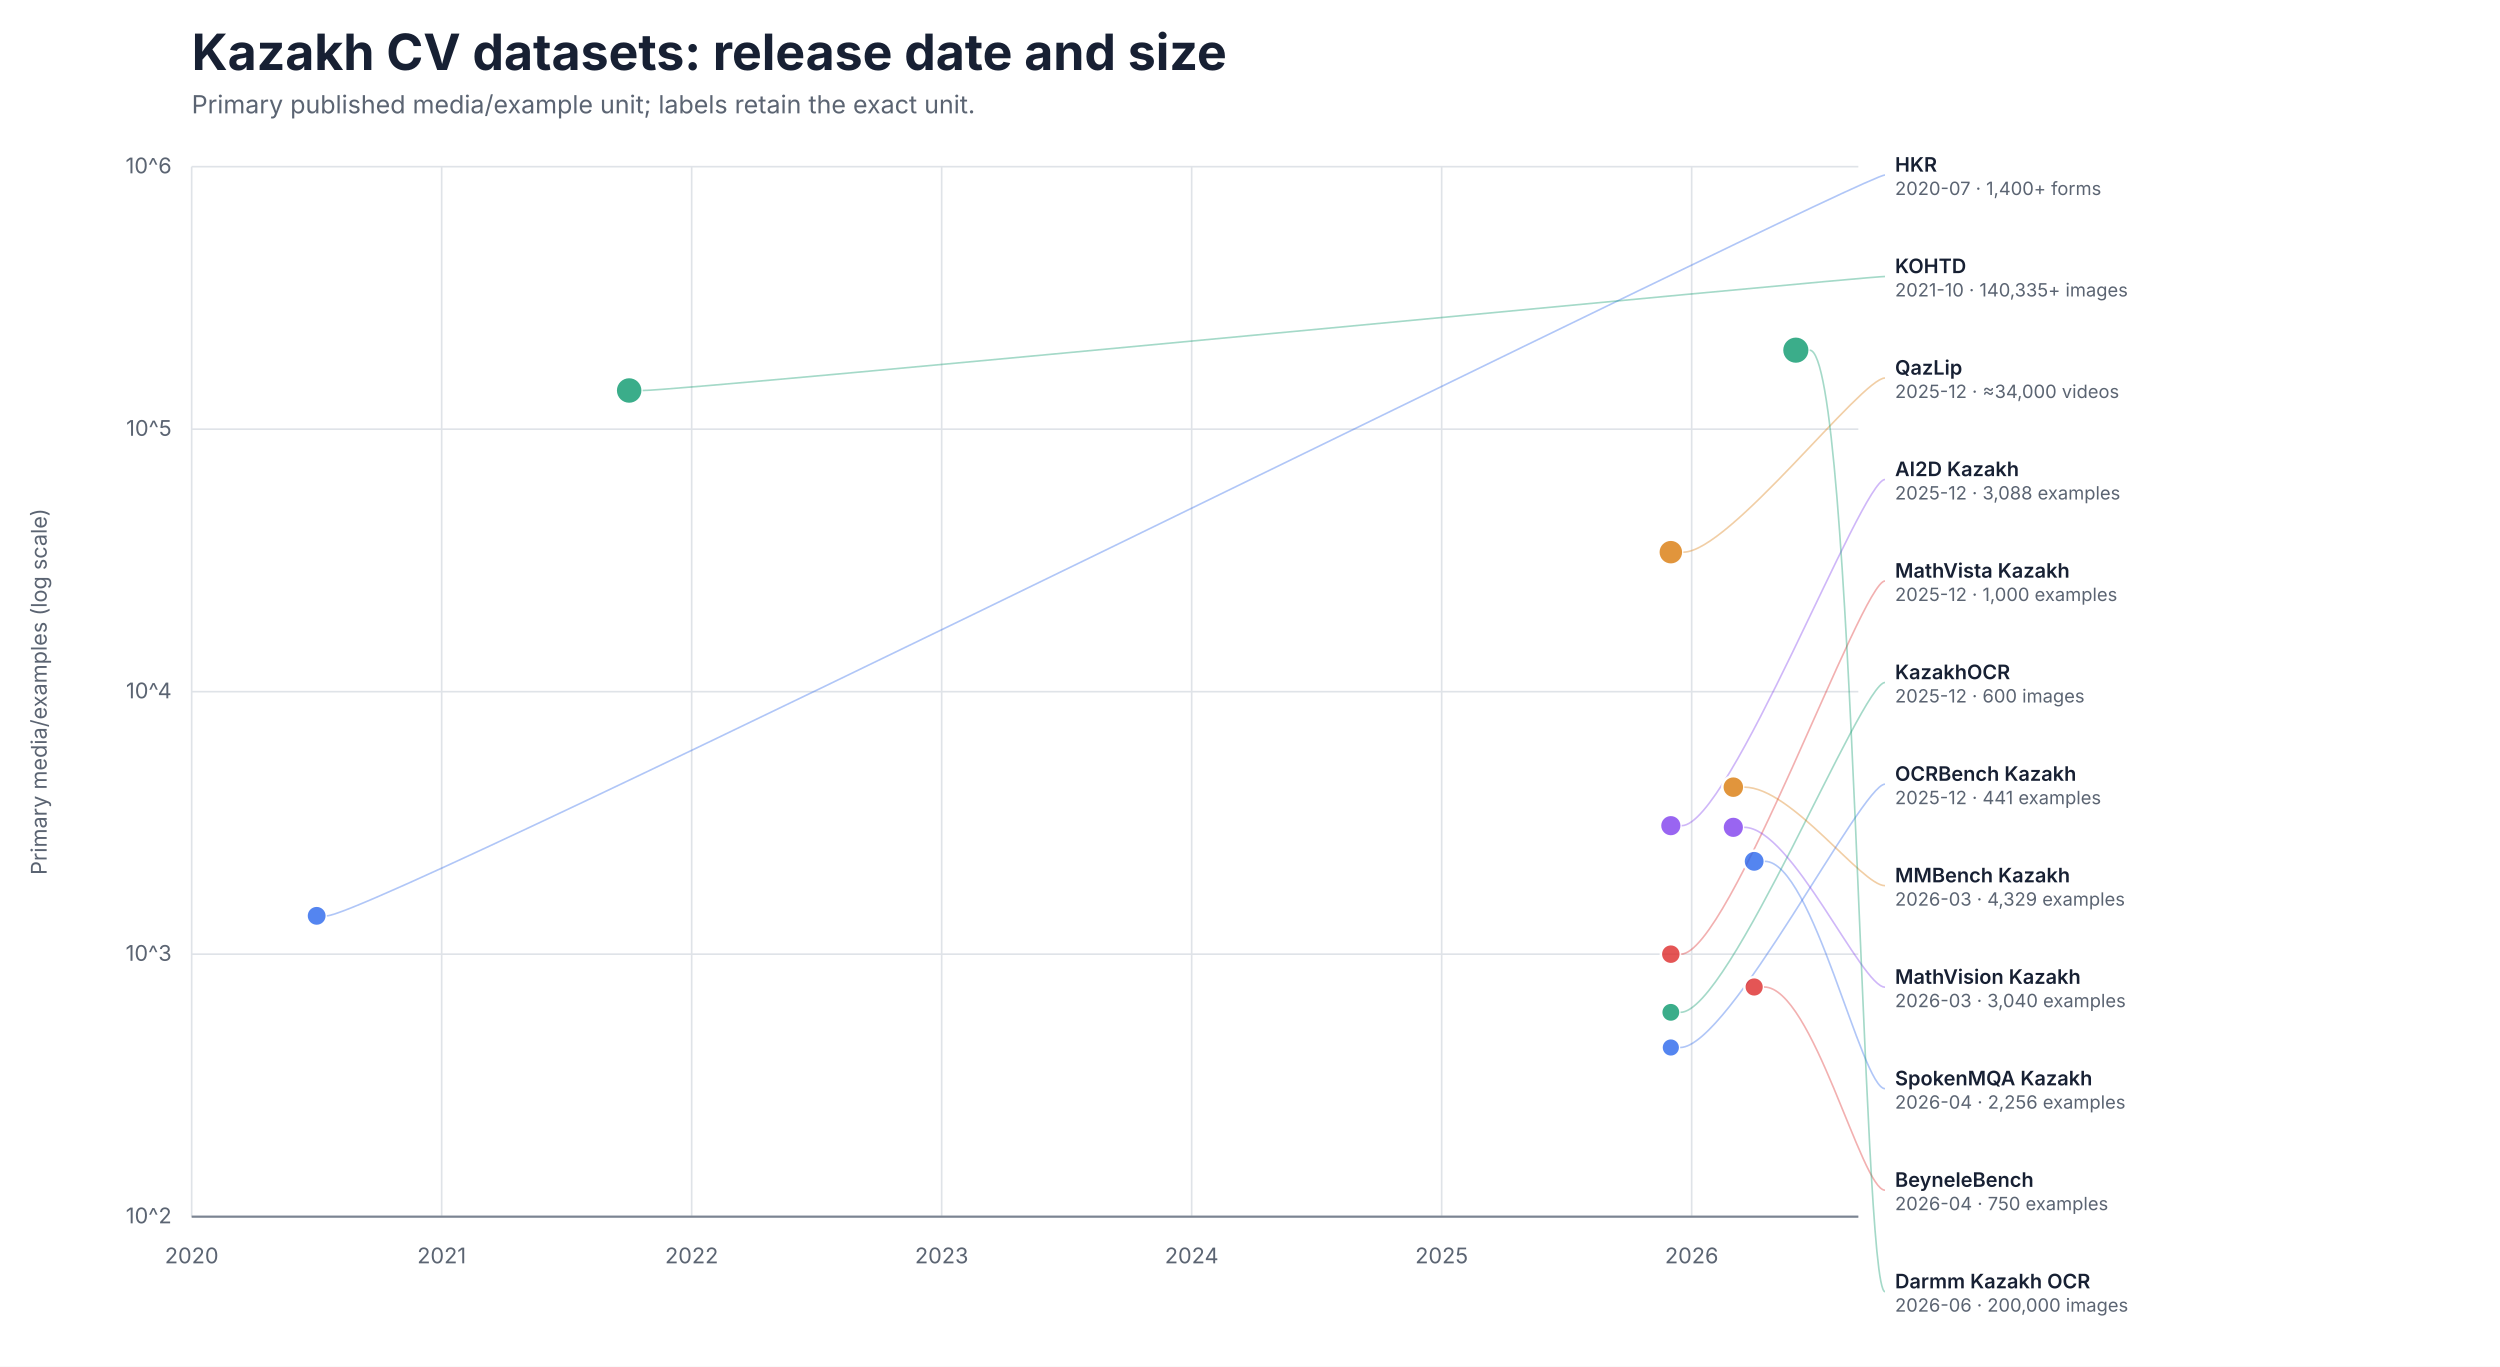
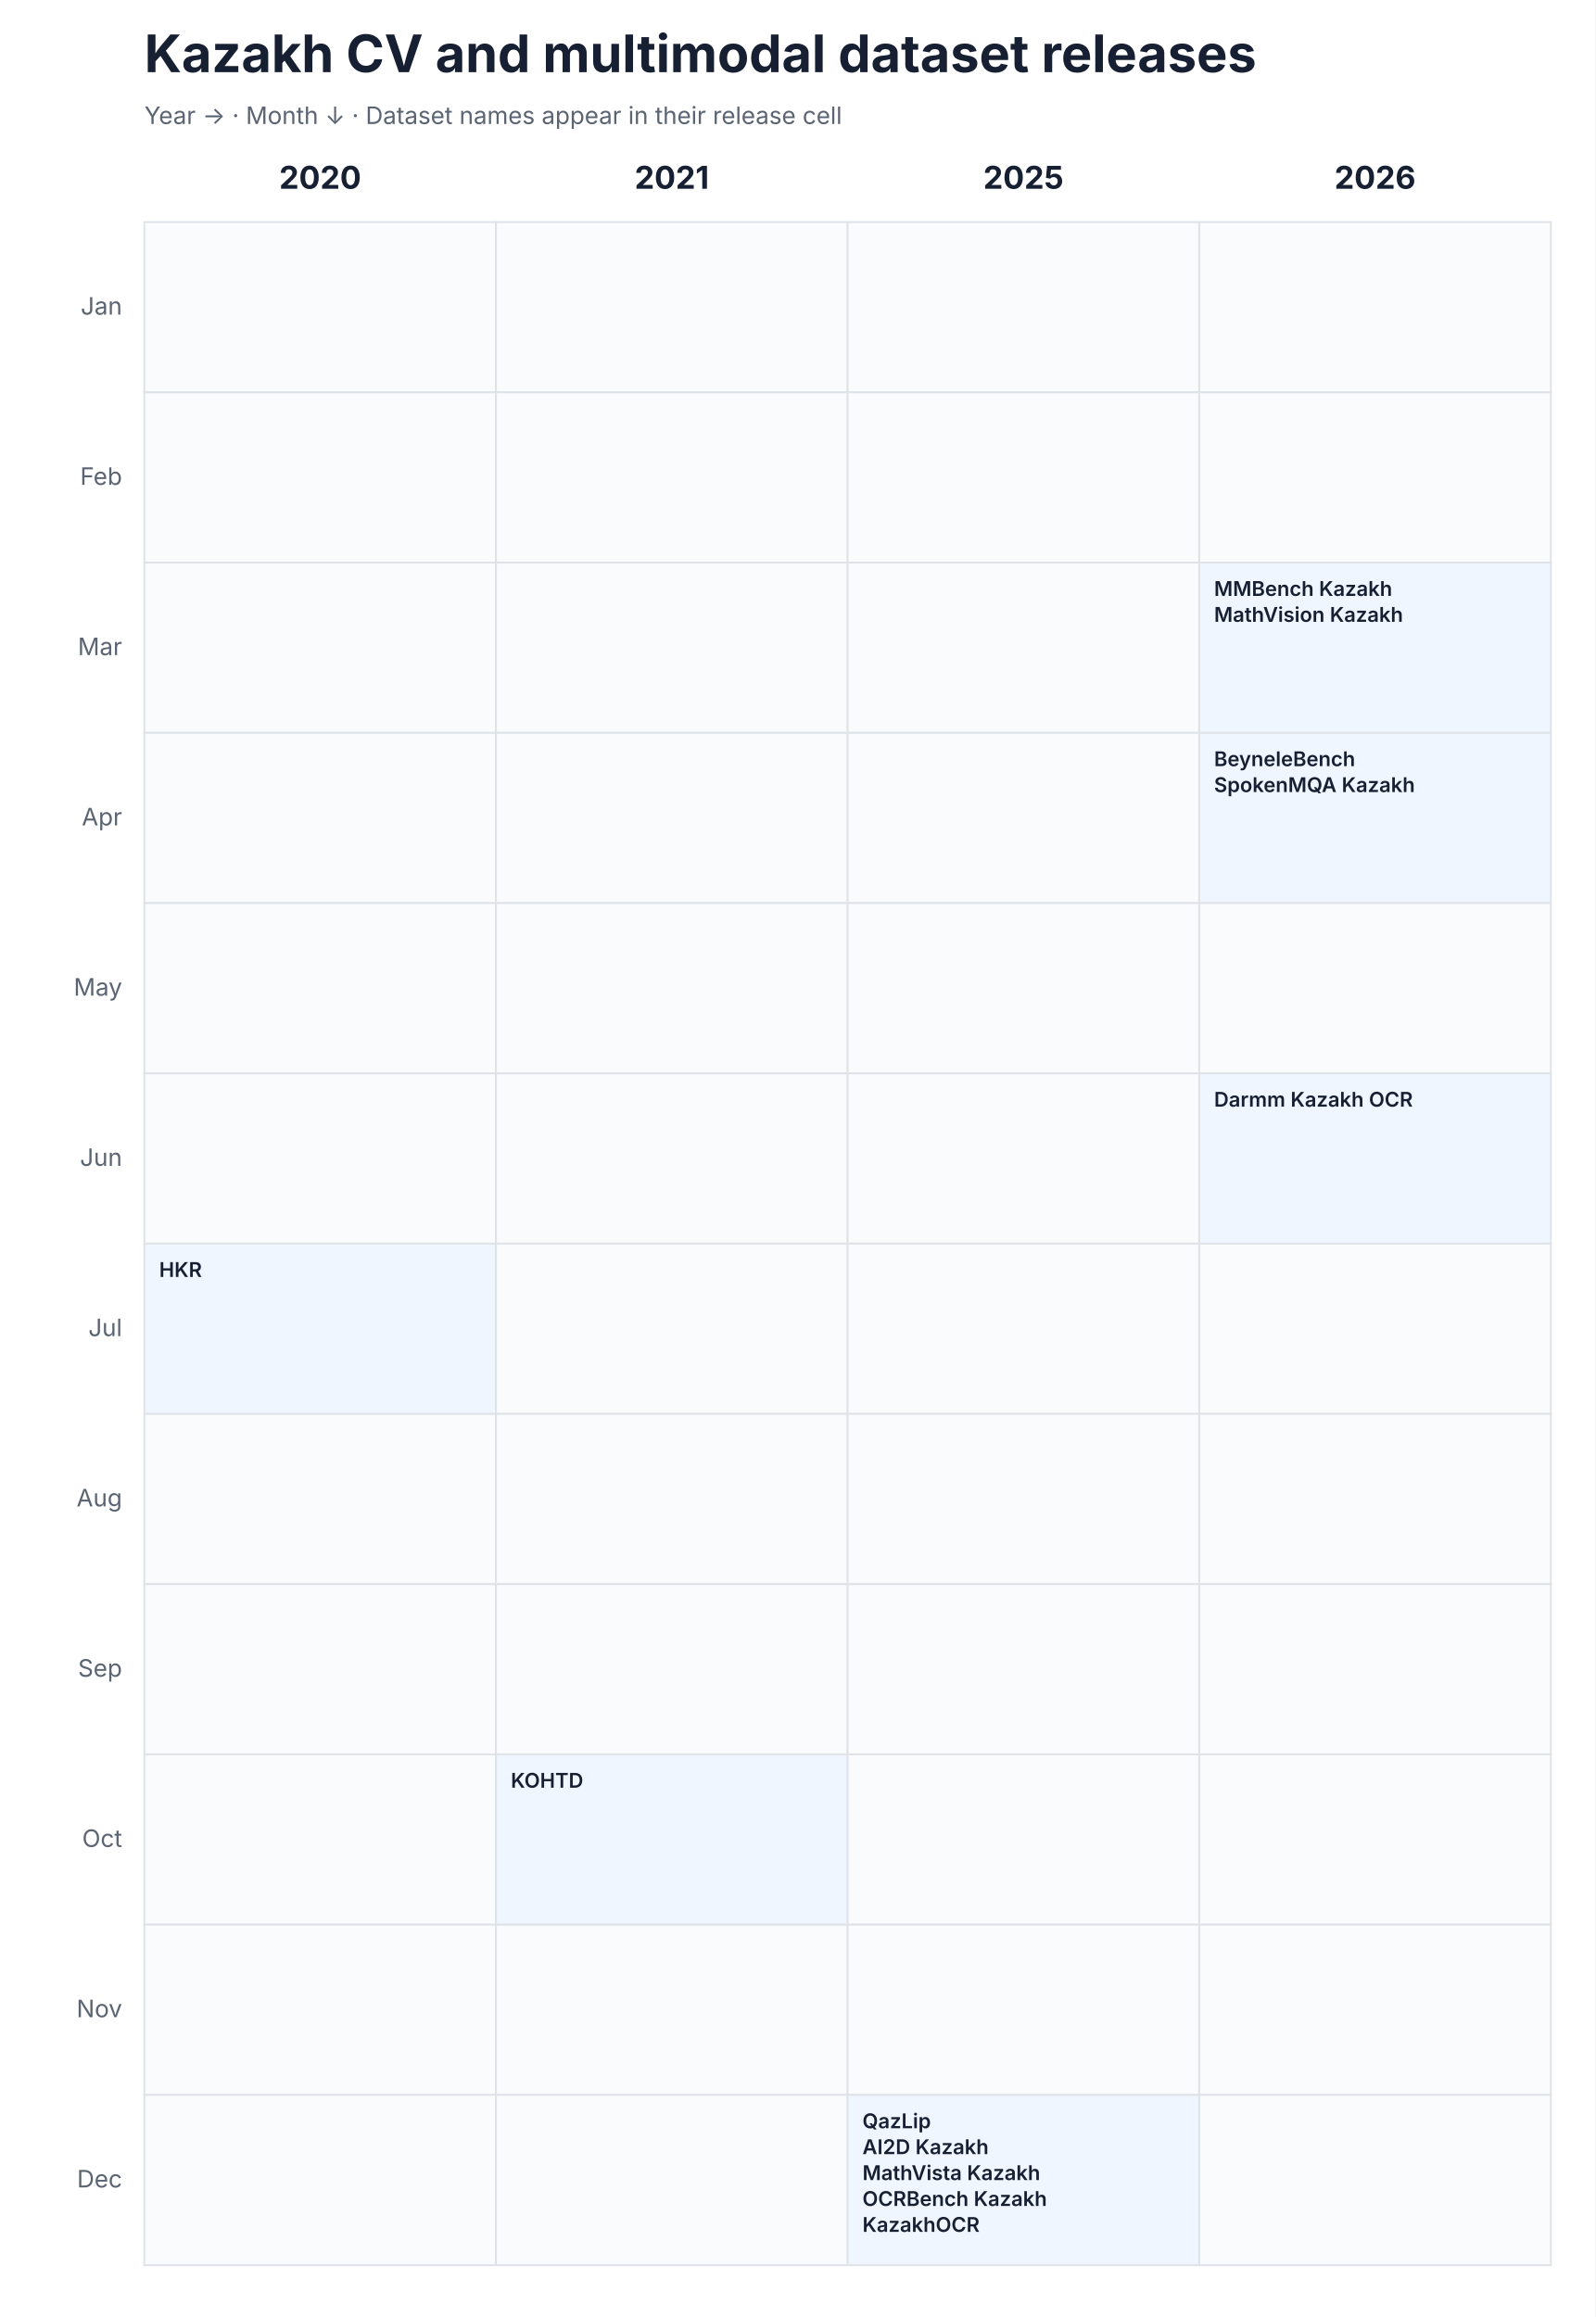
- <svg xmlns="http://www.w3.org/2000/svg" width="1500" height="820" viewBox="0 0 1500 820">
-   <rect width="100%" height="100%" fill="#ffffff" />
-   <style>text{font-family:Inter,Segoe UI,Arial,sans-serif;fill:#172033}.title{font-size:30px;font-weight:700}.sub{font-size:15px;fill:#5b6472}.axis{font-size:13px;fill:#5b6472}.label{font-size:12px;font-weight:600}.small{font-size:11px;fill:#5b6472}.grid{stroke:#dfe3e8;stroke-width:1}.axisline{stroke:#7b8492;stroke-width:1.3}</style>
-   <text x="115" y="42" class="title">Kazakh CV datasets: release date and size</text>
-   <text x="115" y="68" class="sub">Primary published media/example unit; labels retain the exact unit.</text>
-   <line x1="115" y1="730.0" x2="1115" y2="730.0" class="grid" />
-   <text x="103" y="734.0" text-anchor="end" class="axis">10^2</text>
-   <line x1="115" y1="572.5" x2="1115" y2="572.5" class="grid" />
-   <text x="103" y="576.5" text-anchor="end" class="axis">10^3</text>
-   <line x1="115" y1="415.0" x2="1115" y2="415.0" class="grid" />
-   <text x="103" y="419.0" text-anchor="end" class="axis">10^4</text>
-   <line x1="115" y1="257.5" x2="1115" y2="257.5" class="grid" />
-   <text x="103" y="261.5" text-anchor="end" class="axis">10^5</text>
-   <line x1="115" y1="100.0" x2="1115" y2="100.0" class="grid" />
-   <text x="103" y="104.0" text-anchor="end" class="axis">10^6</text>
-   <line x1="115.0" y1="100" x2="115.0" y2="730" class="grid" />
-   <text x="115.0" y="758" text-anchor="middle" class="axis">2020</text>
-   <line x1="265.0" y1="100" x2="265.0" y2="730" class="grid" />
-   <text x="265.0" y="758" text-anchor="middle" class="axis">2021</text>
-   <line x1="415.0" y1="100" x2="415.0" y2="730" class="grid" />
-   <text x="415.0" y="758" text-anchor="middle" class="axis">2022</text>
-   <line x1="565.0" y1="100" x2="565.0" y2="730" class="grid" />
-   <text x="565.0" y="758" text-anchor="middle" class="axis">2023</text>
-   <line x1="715.0" y1="100" x2="715.0" y2="730" class="grid" />
-   <text x="715.0" y="758" text-anchor="middle" class="axis">2024</text>
-   <line x1="865.0" y1="100" x2="865.0" y2="730" class="grid" />
-   <text x="865.0" y="758" text-anchor="middle" class="axis">2025</text>
-   <line x1="1015.0" y1="100" x2="1015.0" y2="730" class="grid" />
-   <text x="1015.0" y="758" text-anchor="middle" class="axis">2026</text>
-   <line x1="115" y1="730" x2="1115" y2="730" class="axisline" />
-   <text transform="translate(28 415.0) rotate(-90)" text-anchor="middle" class="axis">Primary media/examples (log scale)</text>
-   <circle cx="190.0" cy="549.5" r="6.1" fill="#2563eb" fill-opacity="0.78" stroke="#fff" stroke-width="1.5" />
-   <path d="M196.1,549.5 C225.0,549.5 1117.0,105.0 1131.0,105.0" fill="none" stroke="#2563eb" stroke-opacity="0.36" />
-   <text x="1137" y="103.0" class="label">HKR</text>
-   <text x="1137" y="117.0" class="small">2020-07 · 1,400+ forms</text>
-   <circle cx="377.5" cy="234.3" r="8.1" fill="#059669" fill-opacity="0.78" stroke="#fff" stroke-width="1.5" />
-   <path d="M385.6,234.3 C412.5,234.3 1117.0,165.9 1131.0,165.9" fill="none" stroke="#059669" stroke-opacity="0.36" />
-   <text x="1137" y="163.9" class="label">KOHTD</text>
-   <text x="1137" y="177.9" class="small">2021-10 · 140,335+ images</text>
-   <circle cx="1002.5" cy="331.3" r="7.5" fill="#d97706" fill-opacity="0.78" stroke="#fff" stroke-width="1.5" />
-   <path d="M1010.0,331.3 C1037.5,331.3 1117.0,226.8 1131.0,226.8" fill="none" stroke="#d97706" stroke-opacity="0.36" />
-   <text x="1137" y="224.8" class="label">QazLip</text>
-   <text x="1137" y="238.8" class="small">2025-12 · ≈34,000 videos</text>
-   <circle cx="1002.5" cy="495.4" r="6.5" fill="#7c3aed" fill-opacity="0.78" stroke="#fff" stroke-width="1.5" />
-   <path d="M1009.0,495.4 C1037.5,495.4 1117.0,287.7 1131.0,287.7" fill="none" stroke="#7c3aed" stroke-opacity="0.36" />
-   <text x="1137" y="285.7" class="label">AI2D Kazakh</text>
-   <text x="1137" y="299.7" class="small">2025-12 · 3,088 examples</text>
-   <circle cx="1002.5" cy="572.5" r="6.0" fill="#dc2626" fill-opacity="0.78" stroke="#fff" stroke-width="1.5" />
-   <path d="M1008.5,572.5 C1037.5,572.5 1117.0,348.6 1131.0,348.6" fill="none" stroke="#dc2626" stroke-opacity="0.36" />
-   <text x="1137" y="346.6" class="label">MathVista Kazakh</text>
-   <text x="1137" y="360.6" class="small">2025-12 · 1,000 examples</text>
-   <circle cx="1002.5" cy="607.4" r="5.8" fill="#059669" fill-opacity="0.78" stroke="#fff" stroke-width="1.5" />
-   <path d="M1008.3,607.4 C1037.5,607.4 1117.0,409.5 1131.0,409.5" fill="none" stroke="#059669" stroke-opacity="0.36" />
-   <text x="1137" y="407.5" class="label">KazakhOCR</text>
-   <text x="1137" y="421.5" class="small">2025-12 · 600 images</text>
-   <circle cx="1002.5" cy="628.5" r="5.6" fill="#2563eb" fill-opacity="0.78" stroke="#fff" stroke-width="1.5" />
-   <path d="M1008.1,628.5 C1037.5,628.5 1117.0,470.5 1131.0,470.5" fill="none" stroke="#2563eb" stroke-opacity="0.36" />
-   <text x="1137" y="468.5" class="label">OCRBench Kazakh</text>
-   <text x="1137" y="482.5" class="small">2025-12 · 441 examples</text>
-   <circle cx="1040.0" cy="472.3" r="6.6" fill="#d97706" fill-opacity="0.78" stroke="#fff" stroke-width="1.5" />
-   <path d="M1046.6,472.3 C1075.0,472.3 1117.0,531.4 1131.0,531.4" fill="none" stroke="#d97706" stroke-opacity="0.36" />
-   <text x="1137" y="529.4" class="label">MMBench Kazakh</text>
-   <text x="1137" y="543.4" class="small">2026-03 · 4,329 examples</text>
-   <circle cx="1040.0" cy="496.4" r="6.5" fill="#7c3aed" fill-opacity="0.78" stroke="#fff" stroke-width="1.5" />
-   <path d="M1046.5,496.4 C1075.0,496.4 1117.0,592.3 1131.0,592.3" fill="none" stroke="#7c3aed" stroke-opacity="0.36" />
-   <text x="1137" y="590.3" class="label">MathVision Kazakh</text>
-   <text x="1137" y="604.3" class="small">2026-03 · 3,040 examples</text>
-   <circle cx="1052.5" cy="516.8" r="6.4" fill="#2563eb" fill-opacity="0.78" stroke="#fff" stroke-width="1.5" />
-   <path d="M1058.9,516.8 C1087.5,516.8 1117.0,653.2 1131.0,653.2" fill="none" stroke="#2563eb" stroke-opacity="0.36" />
-   <text x="1137" y="651.2" class="label">SpokenMQA Kazakh</text>
-   <text x="1137" y="665.2" class="small">2026-04 · 2,256 examples</text>
-   <circle cx="1052.5" cy="592.2" r="5.9" fill="#dc2626" fill-opacity="0.78" stroke="#fff" stroke-width="1.5" />
-   <path d="M1058.4,592.2 C1087.5,592.2 1117.0,714.1 1131.0,714.1" fill="none" stroke="#dc2626" stroke-opacity="0.36" />
-   <text x="1137" y="712.1" class="label">BeyneleBench</text>
-   <text x="1137" y="726.1" class="small">2026-04 · 750 examples</text>
-   <circle cx="1077.5" cy="210.1" r="8.3" fill="#059669" fill-opacity="0.78" stroke="#fff" stroke-width="1.5" />
-   <path d="M1085.8,210.1 C1112.5,210.1 1117.0,775.0 1131.0,775.0" fill="none" stroke="#059669" stroke-opacity="0.36" />
-   <text x="1137" y="773.0" class="label">Darmm Kazakh OCR</text>
-   <text x="1137" y="787.0" class="small">2026-06 · 200,000 images</text>
+ <svg xmlns="http://www.w3.org/2000/svg" width="862" height="1252" viewBox="0 0 862 1252">
+   <rect width="100%" height="100%" fill="#fff" />
+   <style>text{font-family:Inter,Segoe UI,Arial,sans-serif;fill:#172033}.title{font-size:28px;font-weight:700}.year{font-size:17px;font-weight:700}.month{font-size:13px;fill:#5b6472}.name{font-size:11px;font-weight:600}.cell{stroke:#dfe3e8;stroke-width:1}.filled{fill:#eff6ff}.empty{fill:#fafbfc}</style>
+   <text x="78" y="39" class="title">Kazakh CV and multimodal dataset releases</text>
+   <text x="78" y="67" class="month">Year → · Month ↓ · Dataset names appear in their release cell</text>
+   <text x="173.0" y="102" text-anchor="middle" class="year">2020</text>
+   <rect x="78" y="120" width="190" height="92" class="cell empty" />
+   <rect x="78" y="212" width="190" height="92" class="cell empty" />
+   <rect x="78" y="304" width="190" height="92" class="cell empty" />
+   <rect x="78" y="396" width="190" height="92" class="cell empty" />
+   <rect x="78" y="488" width="190" height="92" class="cell empty" />
+   <rect x="78" y="580" width="190" height="92" class="cell empty" />
+   <rect x="78" y="672" width="190" height="92" class="cell filled" />
+   <text x="86" y="690" class="name">HKR</text>
+   <rect x="78" y="764" width="190" height="92" class="cell empty" />
+   <rect x="78" y="856" width="190" height="92" class="cell empty" />
+   <rect x="78" y="948" width="190" height="92" class="cell empty" />
+   <rect x="78" y="1040" width="190" height="92" class="cell empty" />
+   <rect x="78" y="1132" width="190" height="92" class="cell empty" />
+   <text x="363.0" y="102" text-anchor="middle" class="year">2021</text>
+   <rect x="268" y="120" width="190" height="92" class="cell empty" />
+   <rect x="268" y="212" width="190" height="92" class="cell empty" />
+   <rect x="268" y="304" width="190" height="92" class="cell empty" />
+   <rect x="268" y="396" width="190" height="92" class="cell empty" />
+   <rect x="268" y="488" width="190" height="92" class="cell empty" />
+   <rect x="268" y="580" width="190" height="92" class="cell empty" />
+   <rect x="268" y="672" width="190" height="92" class="cell empty" />
+   <rect x="268" y="764" width="190" height="92" class="cell empty" />
+   <rect x="268" y="856" width="190" height="92" class="cell empty" />
+   <rect x="268" y="948" width="190" height="92" class="cell filled" />
+   <text x="276" y="966" class="name">KOHTD</text>
+   <rect x="268" y="1040" width="190" height="92" class="cell empty" />
+   <rect x="268" y="1132" width="190" height="92" class="cell empty" />
+   <text x="553.0" y="102" text-anchor="middle" class="year">2025</text>
+   <rect x="458" y="120" width="190" height="92" class="cell empty" />
+   <rect x="458" y="212" width="190" height="92" class="cell empty" />
+   <rect x="458" y="304" width="190" height="92" class="cell empty" />
+   <rect x="458" y="396" width="190" height="92" class="cell empty" />
+   <rect x="458" y="488" width="190" height="92" class="cell empty" />
+   <rect x="458" y="580" width="190" height="92" class="cell empty" />
+   <rect x="458" y="672" width="190" height="92" class="cell empty" />
+   <rect x="458" y="764" width="190" height="92" class="cell empty" />
+   <rect x="458" y="856" width="190" height="92" class="cell empty" />
+   <rect x="458" y="948" width="190" height="92" class="cell empty" />
+   <rect x="458" y="1040" width="190" height="92" class="cell empty" />
+   <rect x="458" y="1132" width="190" height="92" class="cell filled" />
+   <text x="466" y="1150" class="name">QazLip</text>
+   <text x="466" y="1164" class="name">AI2D Kazakh</text>
+   <text x="466" y="1178" class="name">MathVista Kazakh</text>
+   <text x="466" y="1192" class="name">OCRBench Kazakh</text>
+   <text x="466" y="1206" class="name">KazakhOCR</text>
+   <text x="743.0" y="102" text-anchor="middle" class="year">2026</text>
+   <rect x="648" y="120" width="190" height="92" class="cell empty" />
+   <rect x="648" y="212" width="190" height="92" class="cell empty" />
+   <rect x="648" y="304" width="190" height="92" class="cell filled" />
+   <text x="656" y="322" class="name">MMBench Kazakh</text>
+   <text x="656" y="336" class="name">MathVision Kazakh</text>
+   <rect x="648" y="396" width="190" height="92" class="cell filled" />
+   <text x="656" y="414" class="name">BeyneleBench</text>
+   <text x="656" y="428" class="name">SpokenMQA Kazakh</text>
+   <rect x="648" y="488" width="190" height="92" class="cell empty" />
+   <rect x="648" y="580" width="190" height="92" class="cell filled" />
+   <text x="656" y="598" class="name">Darmm Kazakh OCR</text>
+   <rect x="648" y="672" width="190" height="92" class="cell empty" />
+   <rect x="648" y="764" width="190" height="92" class="cell empty" />
+   <rect x="648" y="856" width="190" height="92" class="cell empty" />
+   <rect x="648" y="948" width="190" height="92" class="cell empty" />
+   <rect x="648" y="1040" width="190" height="92" class="cell empty" />
+   <rect x="648" y="1132" width="190" height="92" class="cell empty" />
+   <text x="66" y="170.0" text-anchor="end" class="month">Jan</text>
+   <text x="66" y="262.0" text-anchor="end" class="month">Feb</text>
+   <text x="66" y="354.0" text-anchor="end" class="month">Mar</text>
+   <text x="66" y="446.0" text-anchor="end" class="month">Apr</text>
+   <text x="66" y="538.0" text-anchor="end" class="month">May</text>
+   <text x="66" y="630.0" text-anchor="end" class="month">Jun</text>
+   <text x="66" y="722.0" text-anchor="end" class="month">Jul</text>
+   <text x="66" y="814.0" text-anchor="end" class="month">Aug</text>
+   <text x="66" y="906.0" text-anchor="end" class="month">Sep</text>
+   <text x="66" y="998.0" text-anchor="end" class="month">Oct</text>
+   <text x="66" y="1090.0" text-anchor="end" class="month">Nov</text>
+   <text x="66" y="1182.0" text-anchor="end" class="month">Dec</text>
</svg>
